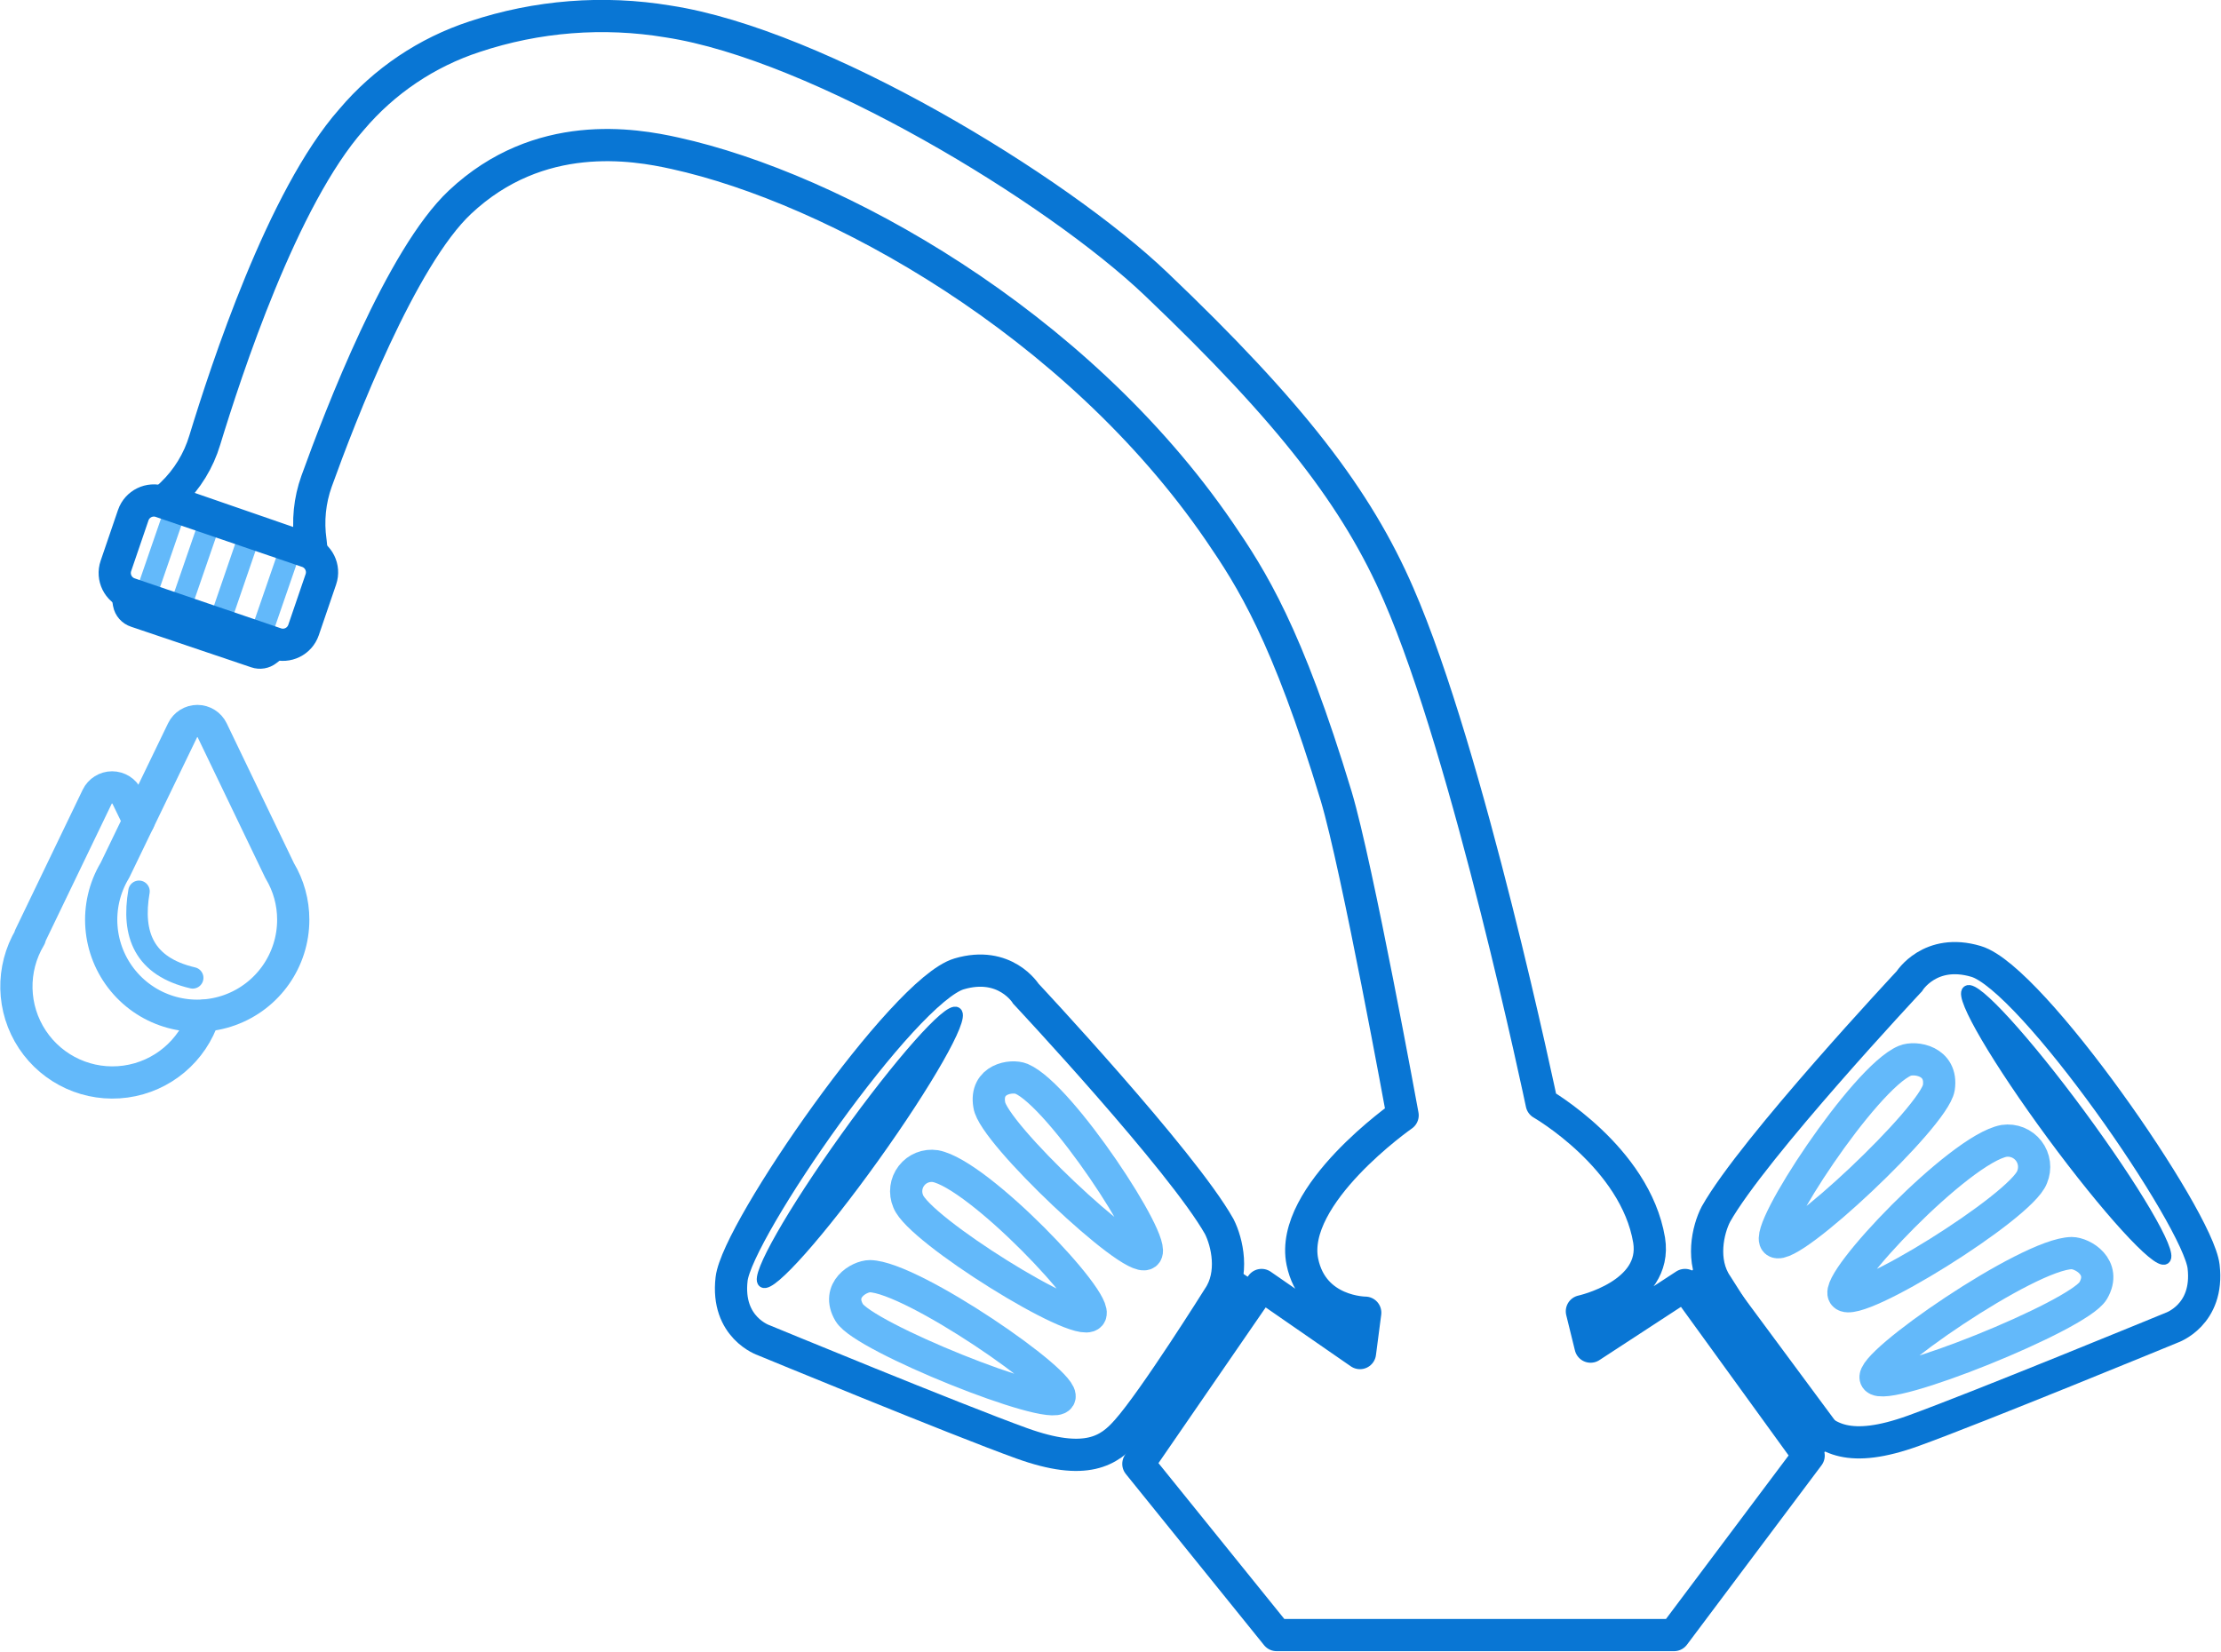
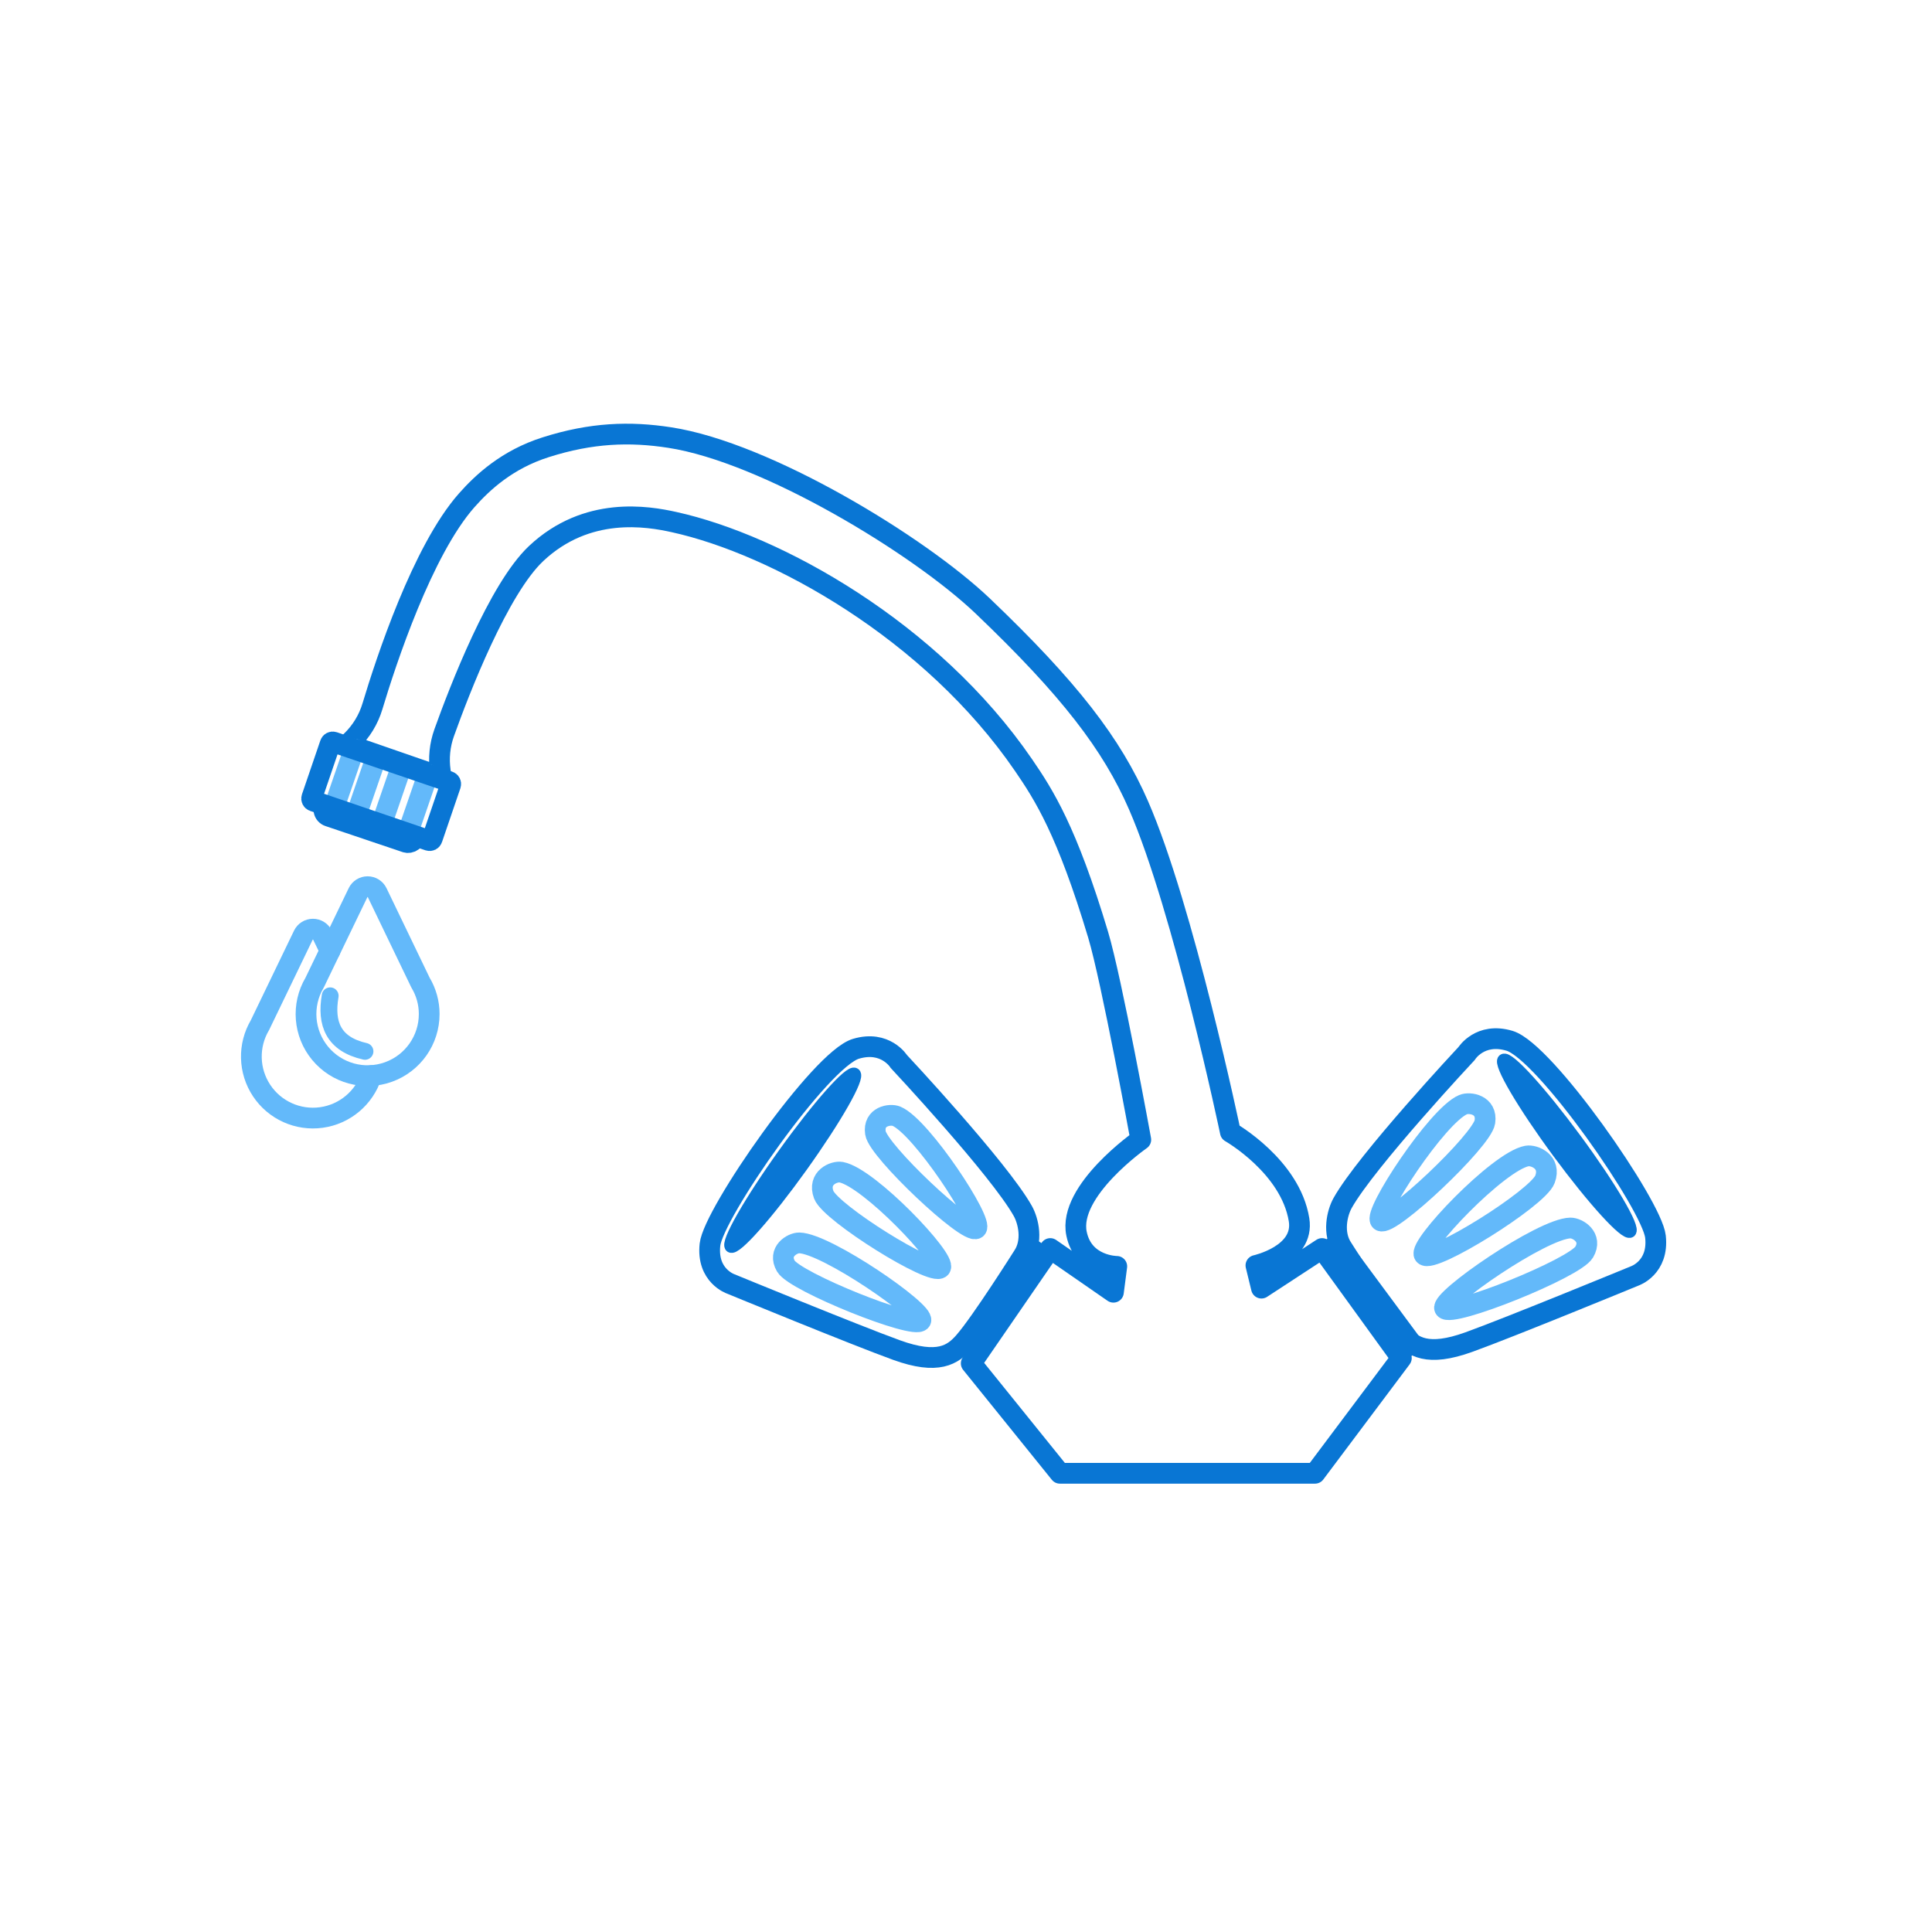
- <svg xmlns="http://www.w3.org/2000/svg" viewBox="0 0 206.77 153.77">
+ <svg xmlns="http://www.w3.org/2000/svg" viewBox="0 0 1490.83 1490.83">
  <defs>
-     <style>.cls-1,.cls-2,.cls-4,.cls-5{fill:none;}.cls-1,.cls-2,.cls-3{stroke:#0976d4;}.cls-1,.cls-3{stroke-miterlimit:10;}.cls-1,.cls-2,.cls-5{stroke-width:3px;}.cls-2,.cls-4,.cls-5{stroke-linejoin:round;}.cls-3{fill:#0976d4;}.cls-4,.cls-5{stroke:#63b9fa;stroke-linecap:round;}.cls-4{stroke-width:2px;}</style>
+     <style>.cls-1,.cls-2,.cls-4,.cls-5,.cls-6{fill:none;}.cls-1,.cls-2,.cls-3{stroke:#0976d4;}.cls-1,.cls-3{stroke-miterlimit:10;}.cls-1,.cls-2,.cls-4{stroke-width:16px;}.cls-2,.cls-4,.cls-5{stroke-linejoin:round;}.cls-3{fill:#0976d4;stroke-width:9px;}.cls-4,.cls-5{stroke:#63b9fa;stroke-linecap:round;}.cls-5{stroke-width:13px;}</style>
  </defs>
  <g id="Layer_2" data-name="Layer 2">
    <g id="Layer_1-2" data-name="Layer 1">
-       <polyline class="cls-1" points="116.52 120.94 114.6 119.66 105.25 133.72 106.99 134.88" />
-       <polyline class="cls-1" points="157.33 120.33 159.13 118.99 169.79 133.39 167.83 134.84" />
-       <path class="cls-2" d="M29,51.25l-13.58-4.7L16,46a11.53,11.53,0,0,0,3.06-5c2-6.54,7.24-22.6,13.67-29.87A25.33,25.33,0,0,1,44.2,3.41,37.5,37.5,0,0,1,62.2,2c14,2.14,36.15,15.59,45.43,24.45,12.59,12,18.72,20,22.57,28.88,6.52,14.94,13.33,47.44,13.33,47.44s8.71,5,10,12.72c.81,5.08-6.26,6.62-6.26,6.62l.81,3.29,8.79-5.74,11.51,15.89-12.53,16.71h-37l-12.87-15.94,11.47-16.66,9.16,6.34.49-3.76s-4.87,0-5.85-4.73c-1.28-6.25,9.33-13.65,9.33-13.65s-4.22-23.15-6.18-29.71C119.82,59,116.5,53.86,113.52,49.5,100.16,30,77.69,17.54,62.83,14.27c-3.82-.85-12.63-2.37-20,4.55-5.48,5.14-11.14,19.84-13.36,26a11.64,11.64,0,0,0-.56,5.58Z" />
-       <ellipse class="cls-3" cx="80.05" cy="106.85" rx="15.46" ry="1.61" transform="translate(-53.43 109.71) rotate(-54.39)" />
-       <ellipse class="cls-3" cx="192.36" cy="104.73" rx="1.62" ry="15.51" transform="translate(-24.63 134.53) rotate(-36.38)" />
-       <path class="cls-1" d="M159.83,119.66s6,9.57,8.52,12.4c1.63,1.85,3.75,3.36,9.8,1.17s24-9.58,24-9.58,3.53-1.17,3-5.71-16-26.88-21.18-28.41c-4.29-1.28-6.22,1.85-6.22,1.85s-14.54,15.54-18,21.68C159,114.5,158.32,117.46,159.83,119.66Z" />
-       <path class="cls-1" d="M113.43,120.83s-6,9.57-8.52,12.39c-1.63,1.85-3.75,3.36-9.8,1.18s-24-9.59-24-9.59-3.53-1.17-3-5.71,16-26.88,21.18-28.41c4.29-1.27,6.22,1.85,6.22,1.85s14.54,15.54,18,21.68C114.24,115.66,114.94,118.63,113.43,120.83Z" />
-       <line class="cls-4" x1="16.42" y1="47.21" x2="13.47" y2="55.76" />
-       <line class="cls-4" x1="19.64" y1="48.31" x2="16.69" y2="56.86" />
-       <line class="cls-4" x1="23.32" y1="49.58" x2="20.38" y2="58.14" />
-       <line class="cls-4" x1="27.12" y1="50.89" x2="24.17" y2="59.44" />
-       <path class="cls-5" d="M101.48,122.46c1-1.17-10.39-13.13-14.4-13.87a2.37,2.37,0,0,0-2.53,3.27C85.54,114.52,100.38,123.76,101.48,122.46Z" />
-       <path class="cls-5" d="M106.67,116.75c1.18-.85-7.94-14.76-11.57-16.29-.92-.38-3.42,0-3,2.43C92.44,105.5,105.38,117.69,106.67,116.75Z" />
-       <path class="cls-5" d="M98.62,130.13c.77-1.23-13.69-11.22-17.63-11.29-1,0-3.18,1.27-1.93,3.39C80.4,124.51,97.77,131.48,98.62,130.13Z" />
-       <path class="cls-5" d="M171.68,120.58c-1-1.21,10.74-13.57,14.89-14.34a2.45,2.45,0,0,1,2.61,3.38C188.16,112.37,172.8,121.93,171.68,120.58Z" />
-       <path class="cls-5" d="M165.34,115.63c-1.21-.88,8.22-15.27,12-16.85.95-.4,3.53,0,3.16,2.51C180.06,104,166.68,116.6,165.34,115.63Z" />
-       <path class="cls-5" d="M174.64,128.36c-.8-1.27,14.16-11.61,18.23-11.67,1,0,3.28,1.3,2,3.5C193.48,122.55,175.52,129.76,174.64,128.36Z" />
-       <rect class="cls-1" x="11.1" y="48.8" width="18.46" height="9.05" rx="2.03" ry="2.03" transform="translate(18.33 -3.71) rotate(18.86)" />
-       <path class="cls-1" d="M11.79,54.85,12,56.17a1,1,0,0,0,.68.77l11.19,3.78a1,1,0,0,0,.95-.16l.94-.73" />
-       <path class="cls-5" d="M12.92,76.45l-1.1-2.26a1.54,1.54,0,0,0-2.77,0l-6.26,13,0,.09a8.94,8.94,0,1,0,16.19,7.31" />
-       <path class="cls-4" d="M12.94,83c-.69,4,.45,7,5,8.06" />
-       <path class="cls-5" d="M26.05,81.1,26,81,19.75,68A1.53,1.53,0,0,0,17,68L10.72,81l-.05.09A8.94,8.94,0,1,0,27.3,85.64,8.82,8.82,0,0,0,26.05,81.1Z" />
+       <polyline class="cls-1" points="805.68 970.22 795.5 963.43 745.74 1038.17 755.01 1044.36" />
+       <polyline class="cls-1" points="1022.75 966.96 1032.32 959.85 1089.02 1036.44 1078.59 1044.16" />
+       <path class="cls-2" d="M340.4,599.58l-72.19-25,2.92-2.82A62,62,0,0,0,287.41,545c10.46-34.82,38.52-120.2,72.68-158.88,12.17-13.77,31.19-31.56,61-41,35.27-11.24,65-12.23,95.73-7.47,74.37,11.42,192.27,83,241.62,130.07,67,64,99.57,106.54,120.07,153.61,34.65,79.42,70.91,252.3,70.91,252.3s46.32,26.31,53,67.63c4.32,27-33.29,35.21-33.29,35.21L973.4,994l46.76-30.58,61.2,84.56-66.64,88.88H817.88l-68.43-84.81,61-88.63,48.73,33.73,2.59-19.95s-25.88,0-31.06-25.2c-6.86-33.23,49.59-72.57,49.59-72.57S857.84,756.28,847.4,721.38c-24.15-80.41-41.81-108-57.68-131.12-71-103.58-190.54-170-269.6-187.39-20.32-4.51-67.14-12.6-106.36,24.21-29.12,27.34-59.27,105.52-71,138.3a61.86,61.86,0,0,0-3,29.67Z" />
+       <ellipse class="cls-3" cx="611.7" cy="895.29" rx="82.2" ry="8.56" transform="translate(-472.34 871.32) rotate(-54.39)" />
+       <ellipse class="cls-3" cx="1209.07" cy="884" rx="8.59" ry="82.51" transform="translate(-288.69 889.56) rotate(-36.38)" />
+       <path class="cls-1" d="M1036.05,963.43s32.12,50.9,45.32,65.92c8.67,9.86,19.94,17.88,52.13,6.26s127.85-51,127.85-51,18.78-6.26,16.09-30.4-85.21-142.94-112.65-151.1c-22.78-6.78-33.08,9.83-33.08,9.83s-77.32,82.68-95.66,115.34C1031.75,936,1028,951.73,1036.05,963.43Z" />
+       <path class="cls-1" d="M789.26,969.61s-32.12,50.89-45.32,65.92c-8.67,9.85-20,17.88-52.13,6.25s-127.85-51-127.85-51-18.78-6.26-16.1-30.4,85.22-142.93,112.66-151.09c22.77-6.78,33.08,9.83,33.08,9.83s77.32,82.67,95.66,115.34C793.56,942.15,797.31,957.9,789.26,969.61Z" />
+       <line class="cls-4" x1="273.28" y1="578.05" x2="257.62" y2="623.55" />
+       <line class="cls-4" x1="290.42" y1="583.9" x2="274.76" y2="629.41" />
+       <line class="cls-4" x1="310.01" y1="590.69" x2="294.35" y2="636.19" />
+       <line class="cls-4" x1="330.19" y1="597.63" x2="314.53" y2="643.13" />
+       <path class="cls-4" d="M725.68,978.3c5.25-6.24-55.24-69.83-76.58-73.77-5.41-1-18.39,4.27-13.46,17.41C640.93,936,719.87,985.2,725.68,978.3Z" />
+       <path class="cls-4" d="M753.34,948c6.23-4.53-42.27-78.51-61.56-86.65-4.88-2.06-18.18-.06-16.25,12.89C677.61,888.1,746.45,953,753.34,948Z" />
+       <path class="cls-4" d="M710.49,1019.08c4.09-6.52-72.83-59.67-93.75-60-5.31-.08-16.9,6.73-10.28,18C613.58,989.21,706,1026.3,710.49,1019.08Z" />
+       <path class="cls-4" d="M1099.05,968.33c-5.43-6.46,57.13-72.22,79.2-76.3,5.6-1,19,4.42,13.93,18C1186.7,924.62,1105.06,975.46,1099.05,968.33Z" />
+       <path class="cls-4" d="M1065.35,942c-6.44-4.68,43.71-81.2,63.66-89.61,5-2.13,18.81-.06,16.81,13.33C1143.67,880.06,1072.47,947.14,1065.35,942Z" />
+       <path class="cls-4" d="M1114.8,1009.66c-4.23-6.74,75.32-61.71,97-62.07,5.48-.09,17.48,7,10.62,18.64C1215,978.77,1119.48,1017.12,1114.8,1009.66Z" />
+       <rect class="cls-1" x="245.02" y="586.53" width="98.17" height="48.12" rx="2.03" ry="2.03" transform="translate(213.2 -62.29) rotate(18.86)" />
+       <path class="cls-1" d="M248.7,618.68l1.31,7a5.43,5.43,0,0,0,3.6,4.14l59.51,20.08a5.44,5.44,0,0,0,5.06-.85l5-3.9" />
+       <path class="cls-4" d="M254.66,733.61l-5.8-12a8.2,8.2,0,0,0-14.77,0l-33.29,69-.24.49a47.51,47.51,0,1,0,86.09,38.85" />
+       <path class="cls-5" d="M254.78,768.43c-3.65,21.42,2.38,37.27,26.86,42.84" />
+       <path class="cls-4" d="M324.52,758.32l-.25-.5-33.23-69a8.2,8.2,0,0,0-14.76,0l-33.29,69-.25.5a47.53,47.53,0,1,0,88.45,24.15A46.82,46.82,0,0,0,324.52,758.32Z" />
+       <rect class="cls-6" width="1490.83" height="1490.83" />
    </g>
  </g>
</svg>
